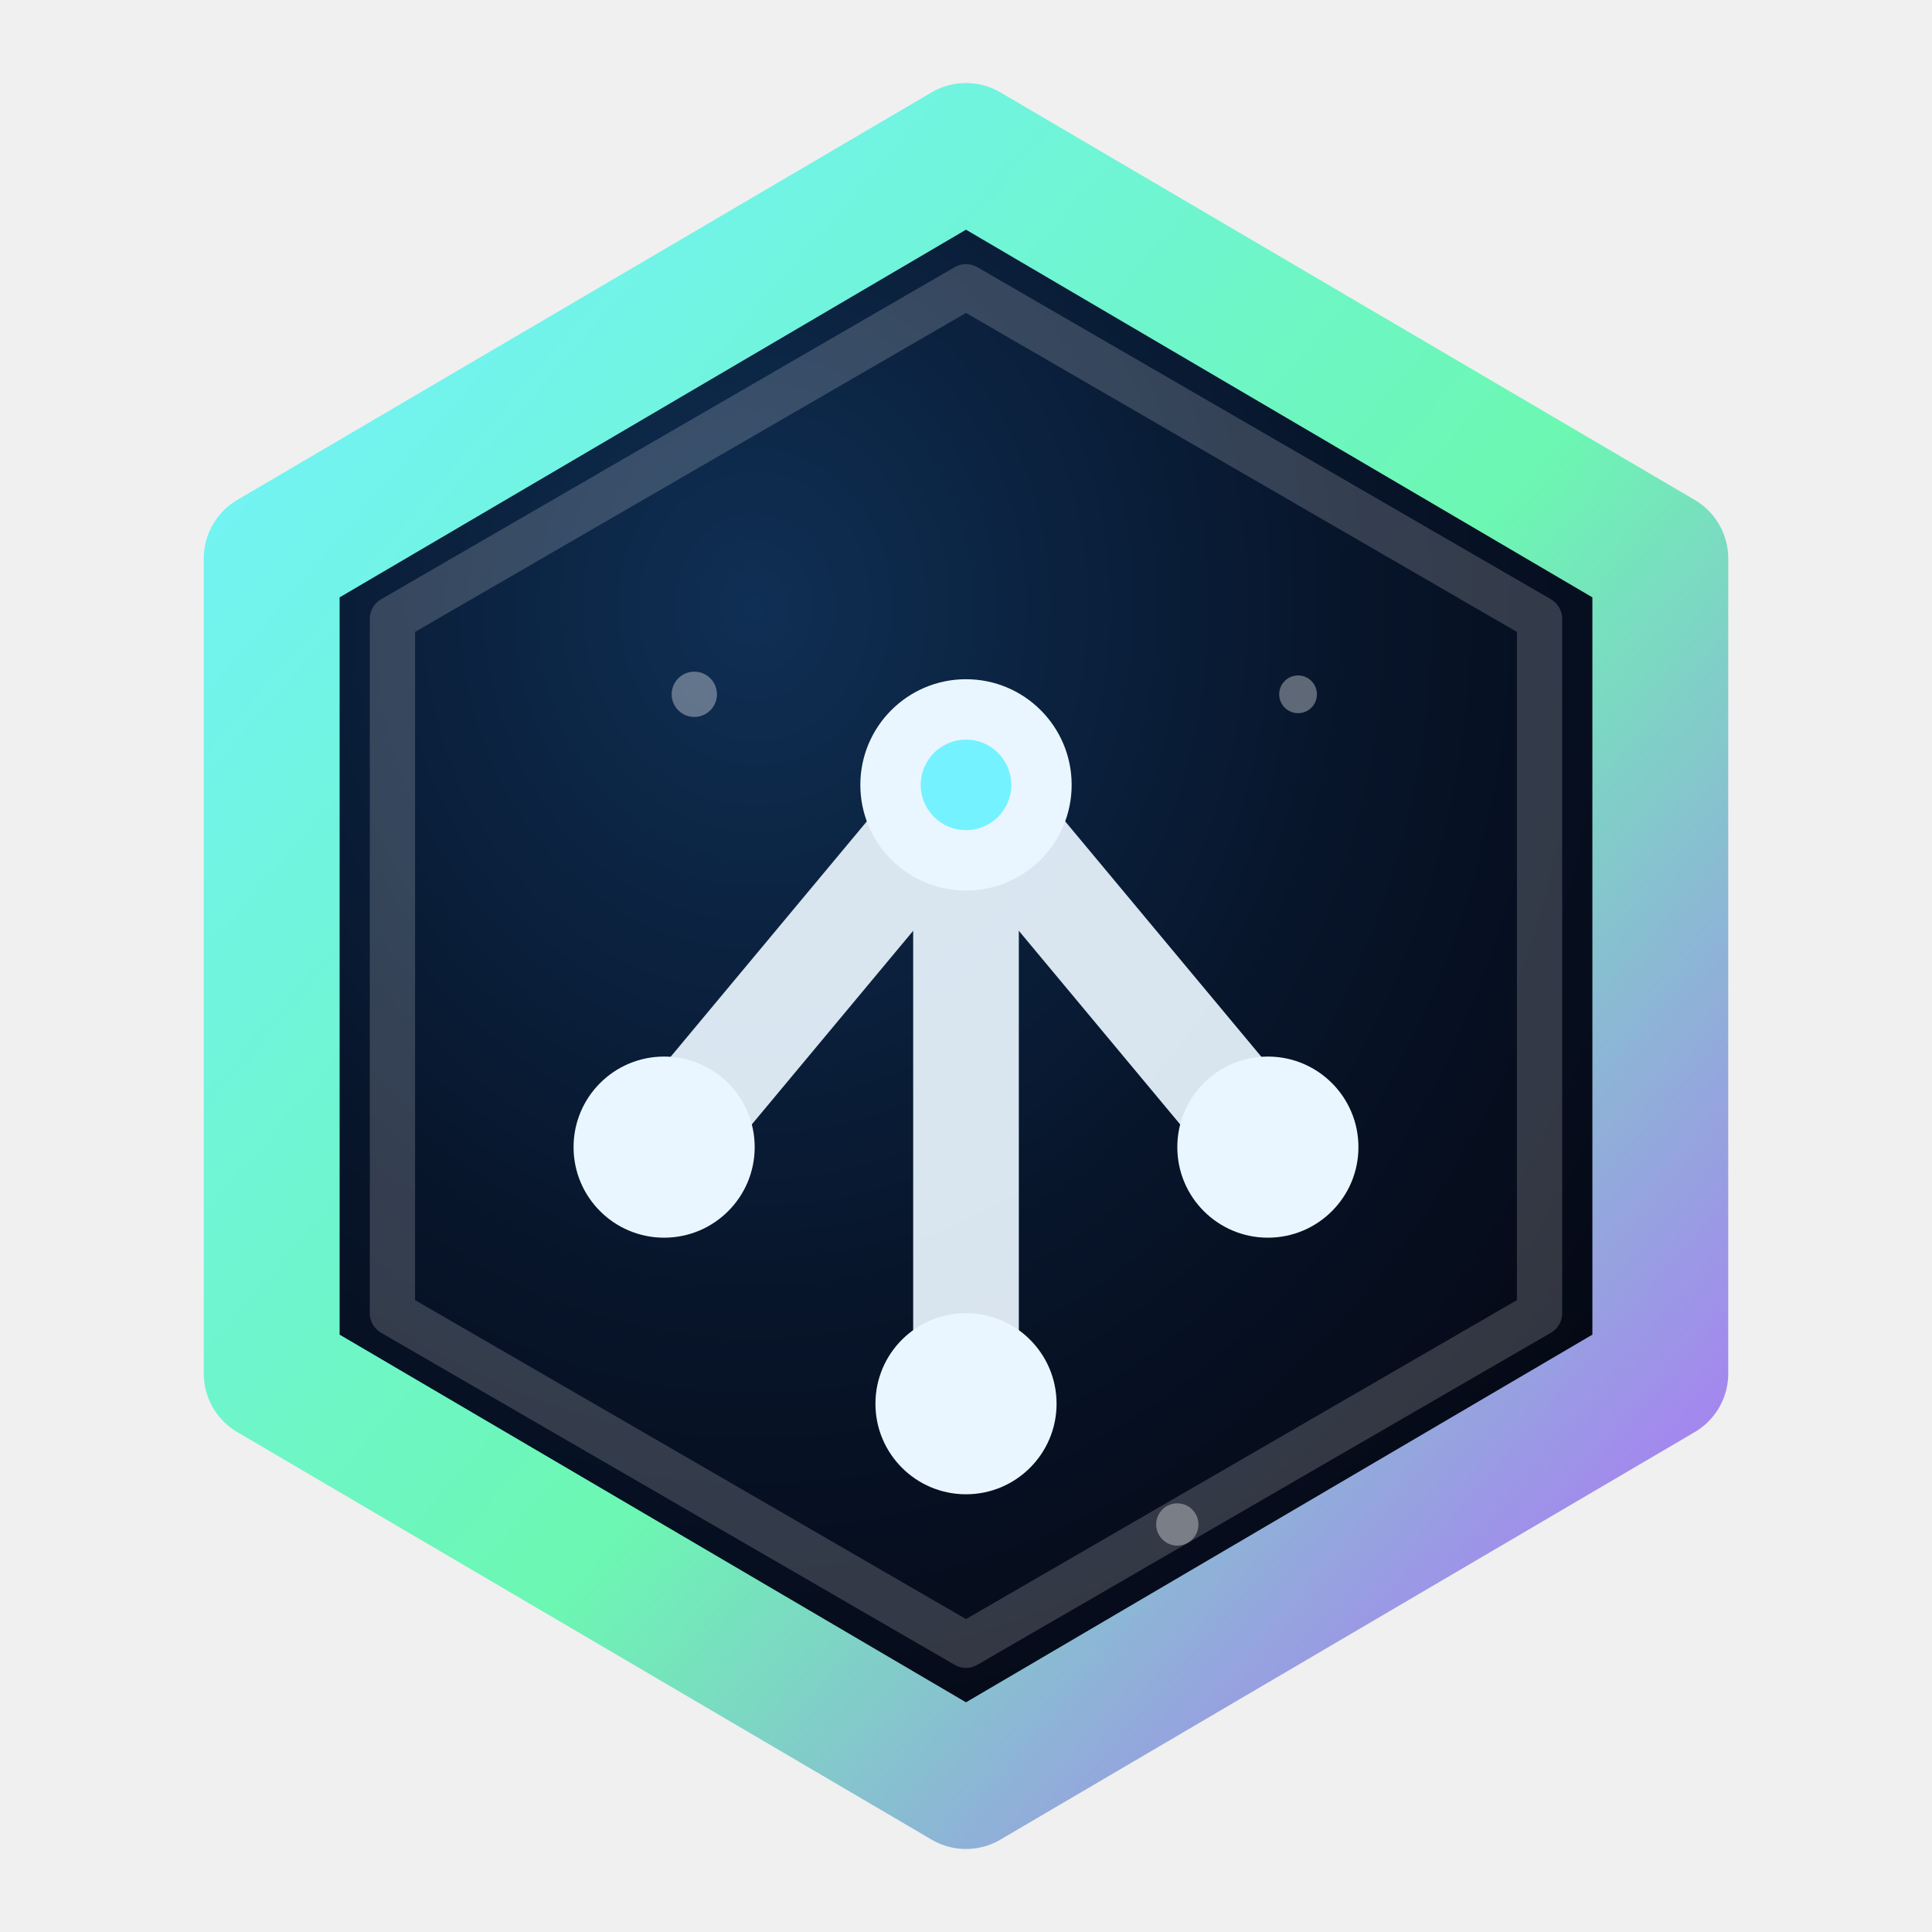
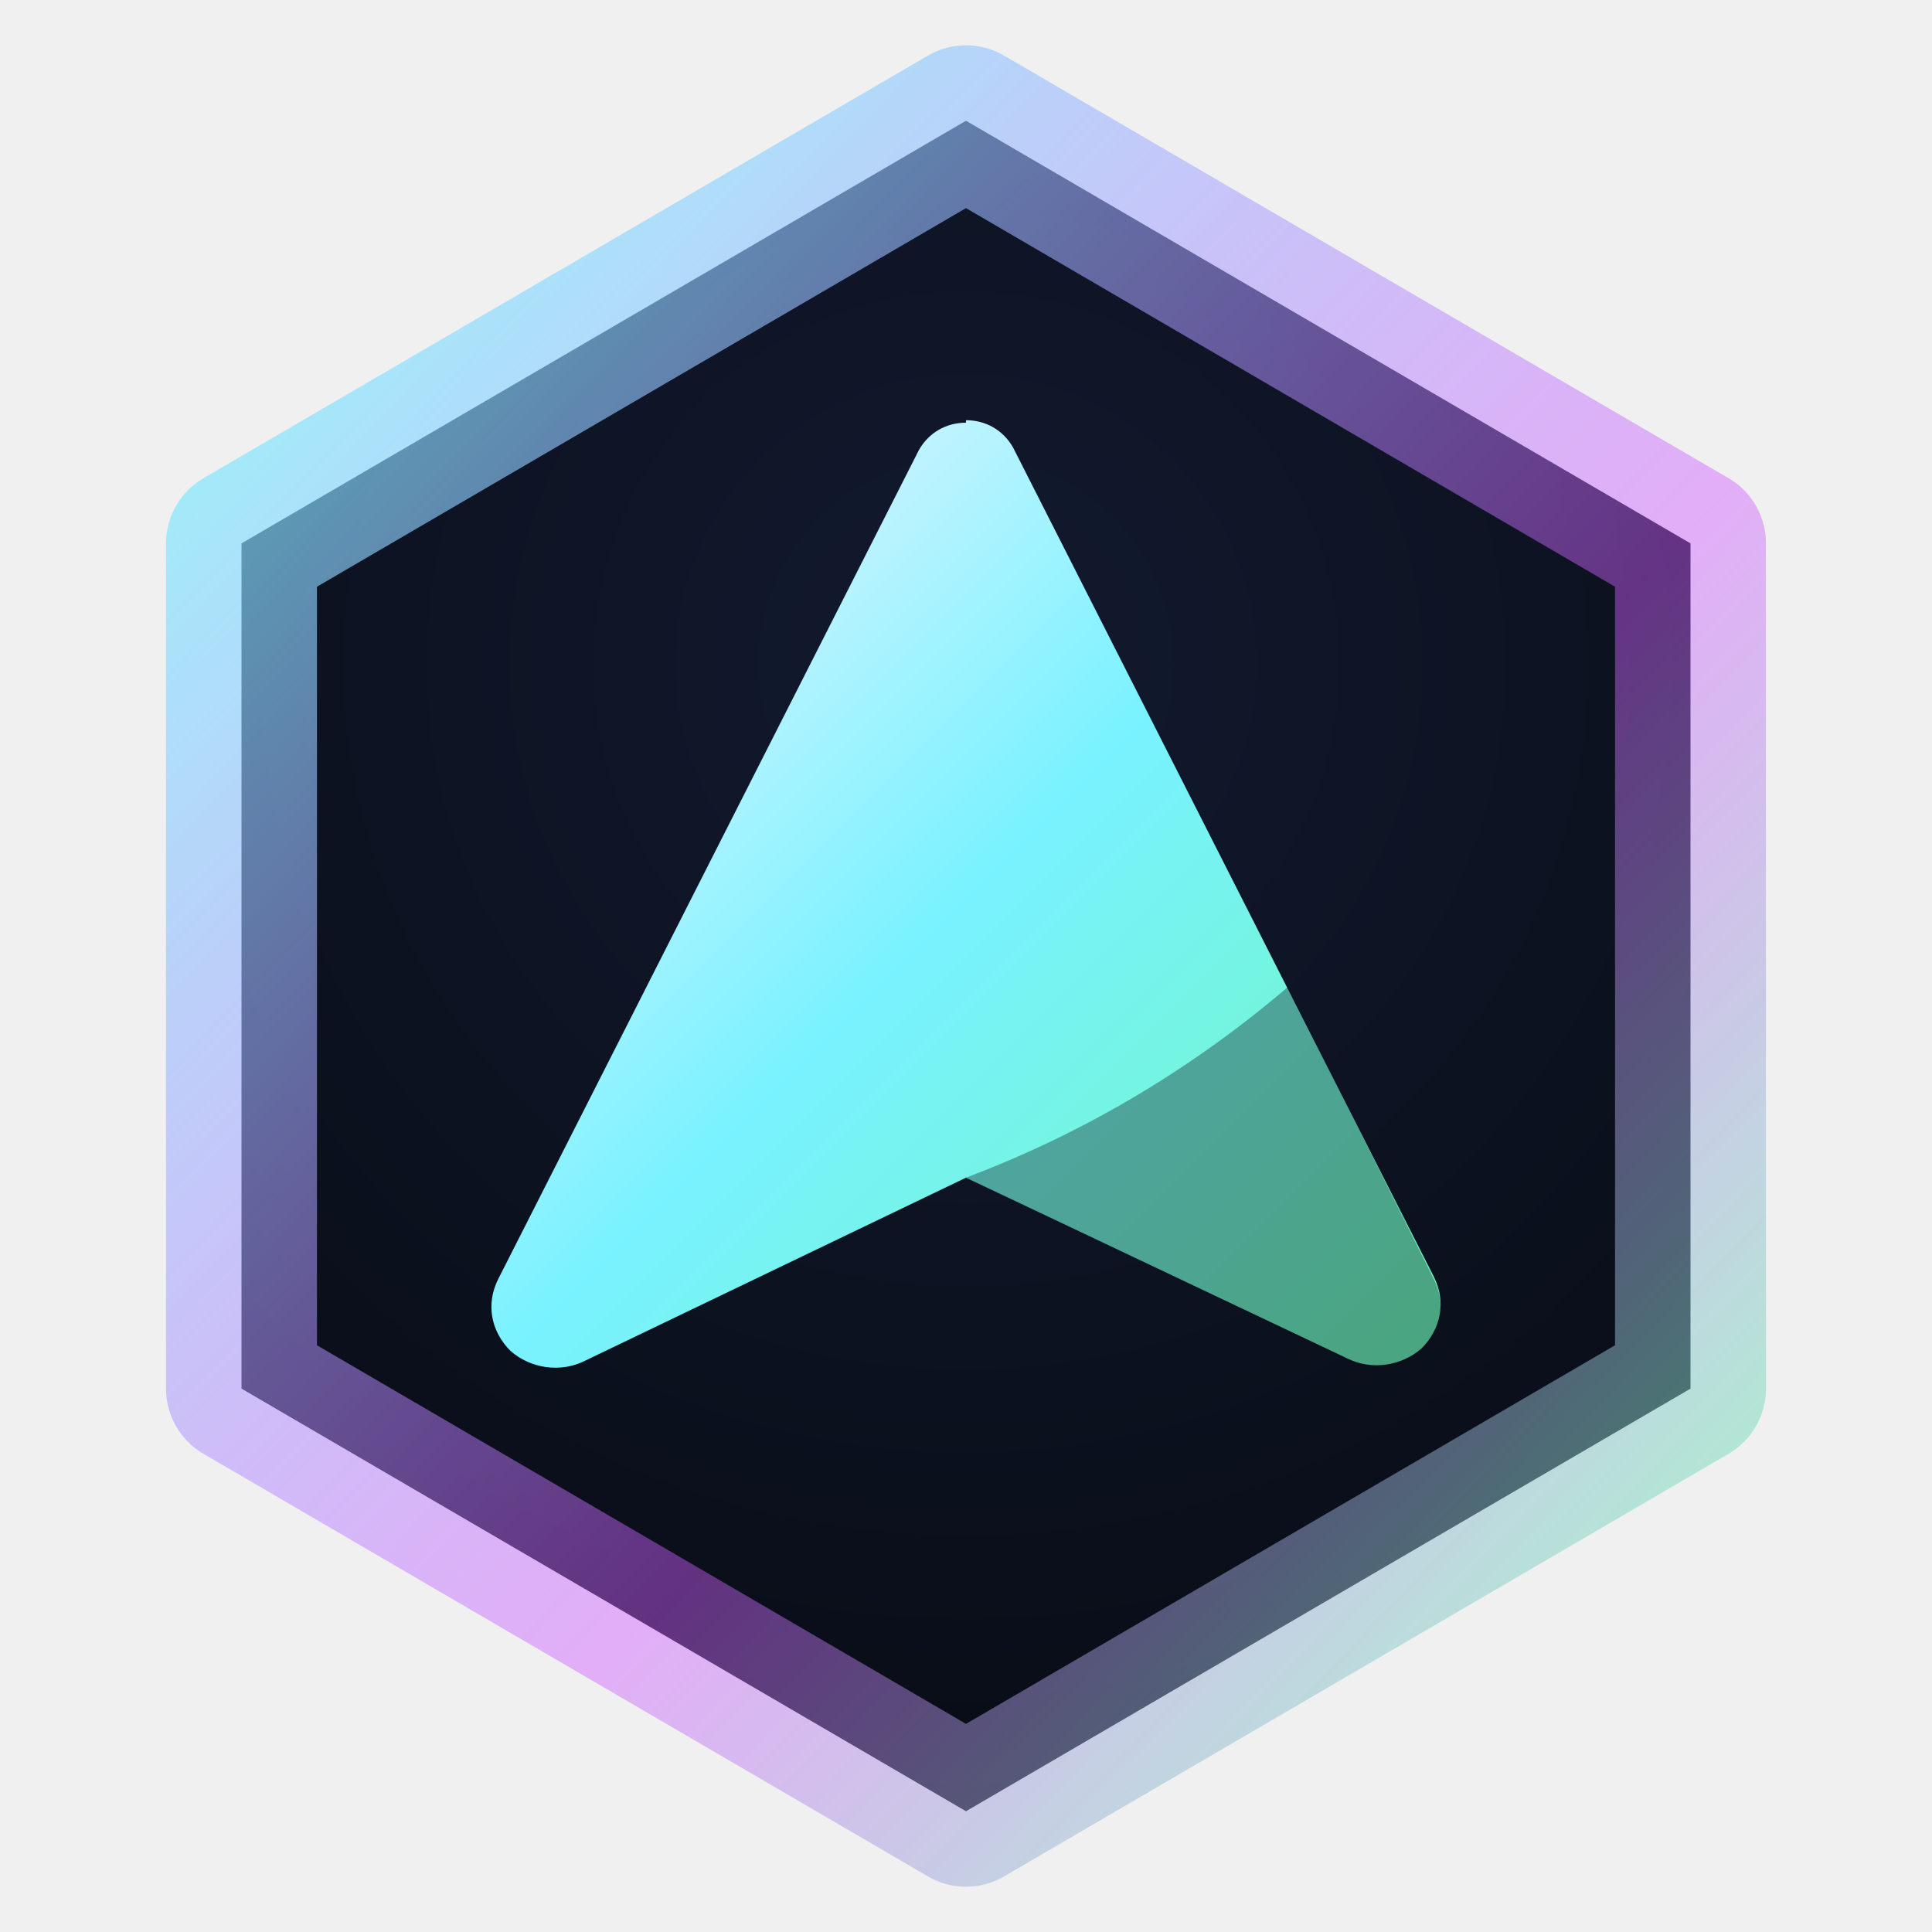
- <svg xmlns="http://www.w3.org/2000/svg" viewBox="0 0 256 256">
+ <svg xmlns="http://www.w3.org/2000/svg" viewBox="0 0 64 64">
  <defs>
-     <radialGradient id="bg" cx="35%" cy="28%" r="80%">
-       <stop offset="0" stop-color="#0f2f54" />
-       <stop offset="0.55" stop-color="#071429" />
-       <stop offset="1" stop-color="#050712" />
+     <radialGradient id="bg" cx="32" cy="22" r="44" gradientUnits="userSpaceOnUse">
+       <stop offset="0" stop-color="#121a2f" />
+       <stop offset="1" stop-color="#070a12" />
    </radialGradient>
-     <linearGradient id="edge" x1="0" y1="0" x2="1" y2="1">
-       <stop offset="0" stop-color="#74f2ff" />
-       <stop offset="0.55" stop-color="#6cf7b2" />
-       <stop offset="1" stop-color="#b368ff" />
+     <linearGradient id="hexStroke" x1="8" y1="10" x2="56" y2="56" gradientUnits="userSpaceOnUse">
+       <stop offset="0" stop-color="#79f2ff" stop-opacity="0.7" />
+       <stop offset="0.6" stop-color="#d05cff" stop-opacity="0.45" />
+       <stop offset="1" stop-color="#6cf7b2" stop-opacity="0.55" />
+     </linearGradient>
+     <linearGradient id="ship" x1="16" y1="16" x2="52" y2="52" gradientUnits="userSpaceOnUse">
+       <stop offset="0" stop-color="#e8f4ff" />
+       <stop offset="0.45" stop-color="#79f2ff" />
+       <stop offset="1" stop-color="#6cf7b2" />
    </linearGradient>
  </defs>
-   <path d="M128 20 L220 74 V182 L128 236 L36 182 V74 Z" fill="url(#bg)" stroke="url(#edge)" stroke-width="18" stroke-linejoin="round" />
-   <path d="M128 38 L204 82 V174 L128 218 L52 174 V82 Z" fill="none" stroke="#ffffff" stroke-width="6" stroke-linejoin="round" opacity="0.18" />
-   <g fill="#ffffff" opacity="0.35">
-     <circle cx="92" cy="92" r="3" />
-     <circle cx="172" cy="92" r="2.5" />
-     <circle cx="156" cy="202" r="2.8" />
+   <polygon points="32,4 56,18 56,46 32,60 8,46 8,18" fill="url(#bg)" />
+   <polygon points="32,4 56,18 56,46 32,60 8,46 8,18" fill="none" stroke="url(#hexStroke)" stroke-width="5" stroke-linejoin="round" />
+   <g transform="translate(32 29.5) scale(0.82) translate(-32 -32)">
+     <path fill="url(#ship)" d="M32 13c.8 0 1.5.4 1.9 1.1l17 33.5c.5 1 .3 2.1-.5 2.9-.8.7-2 .9-3 .4L32 43.6 16.6 51c-1 .5-2.2.3-3-.4-.8-.8-1-1.9-.5-2.9l17-33.5c.4-.7 1.1-1.1 1.9-1.1Z" />
+     <path fill="#0a0d16" opacity="0.35" d="M32 43.6 47.4 51c1 .5 2.2.3 3-.4.8-.8 1-1.9.5-2.9L45 35.9c-4.1 3.5-8.5 6-13 7.7Z" />
  </g>
-   <g fill="none" stroke="#eaf6ff" stroke-width="14" stroke-linecap="round" stroke-linejoin="round" opacity="0.92">
-     <path d="M88 152 L128 104 L168 152" />
-     <path d="M128 104 L128 186" />
-   </g>
-   <g fill="#eaf6ff">
-     <circle cx="88" cy="152" r="12" />
-     <circle cx="128" cy="104" r="14" />
-     <circle cx="168" cy="152" r="12" />
-     <circle cx="128" cy="186" r="12" />
-   </g>
-   <circle cx="128" cy="104" r="6" fill="#74f2ff" />
</svg>
